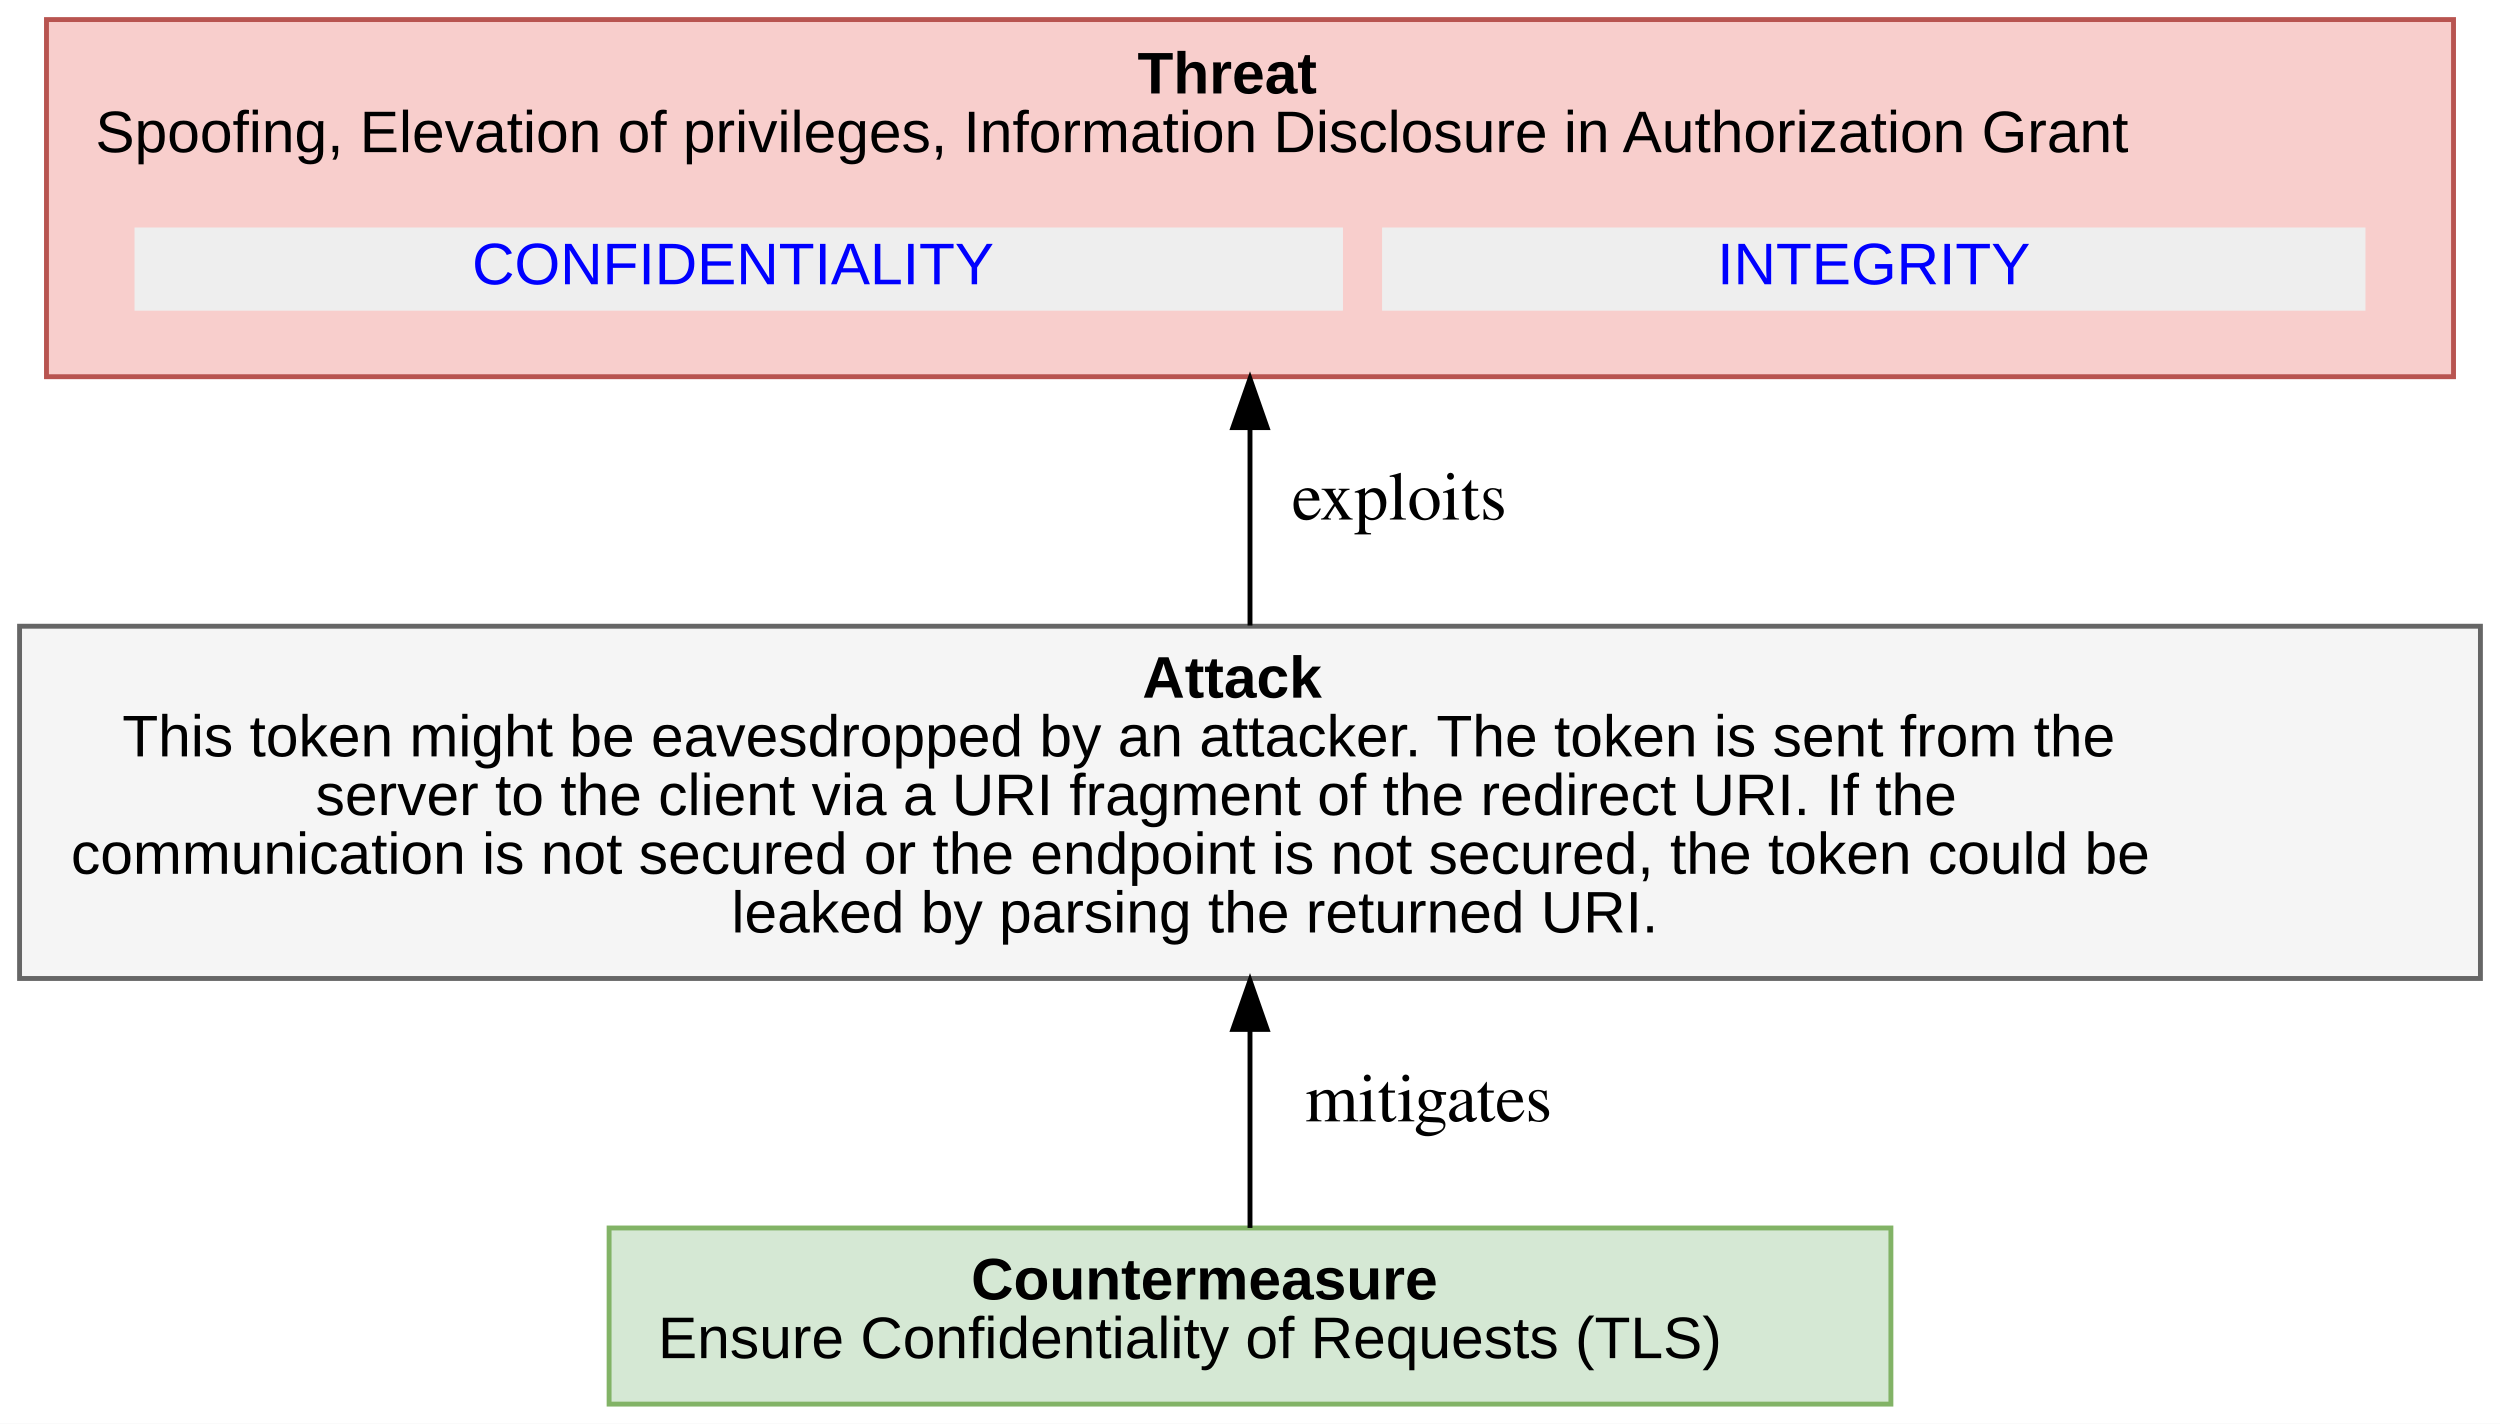
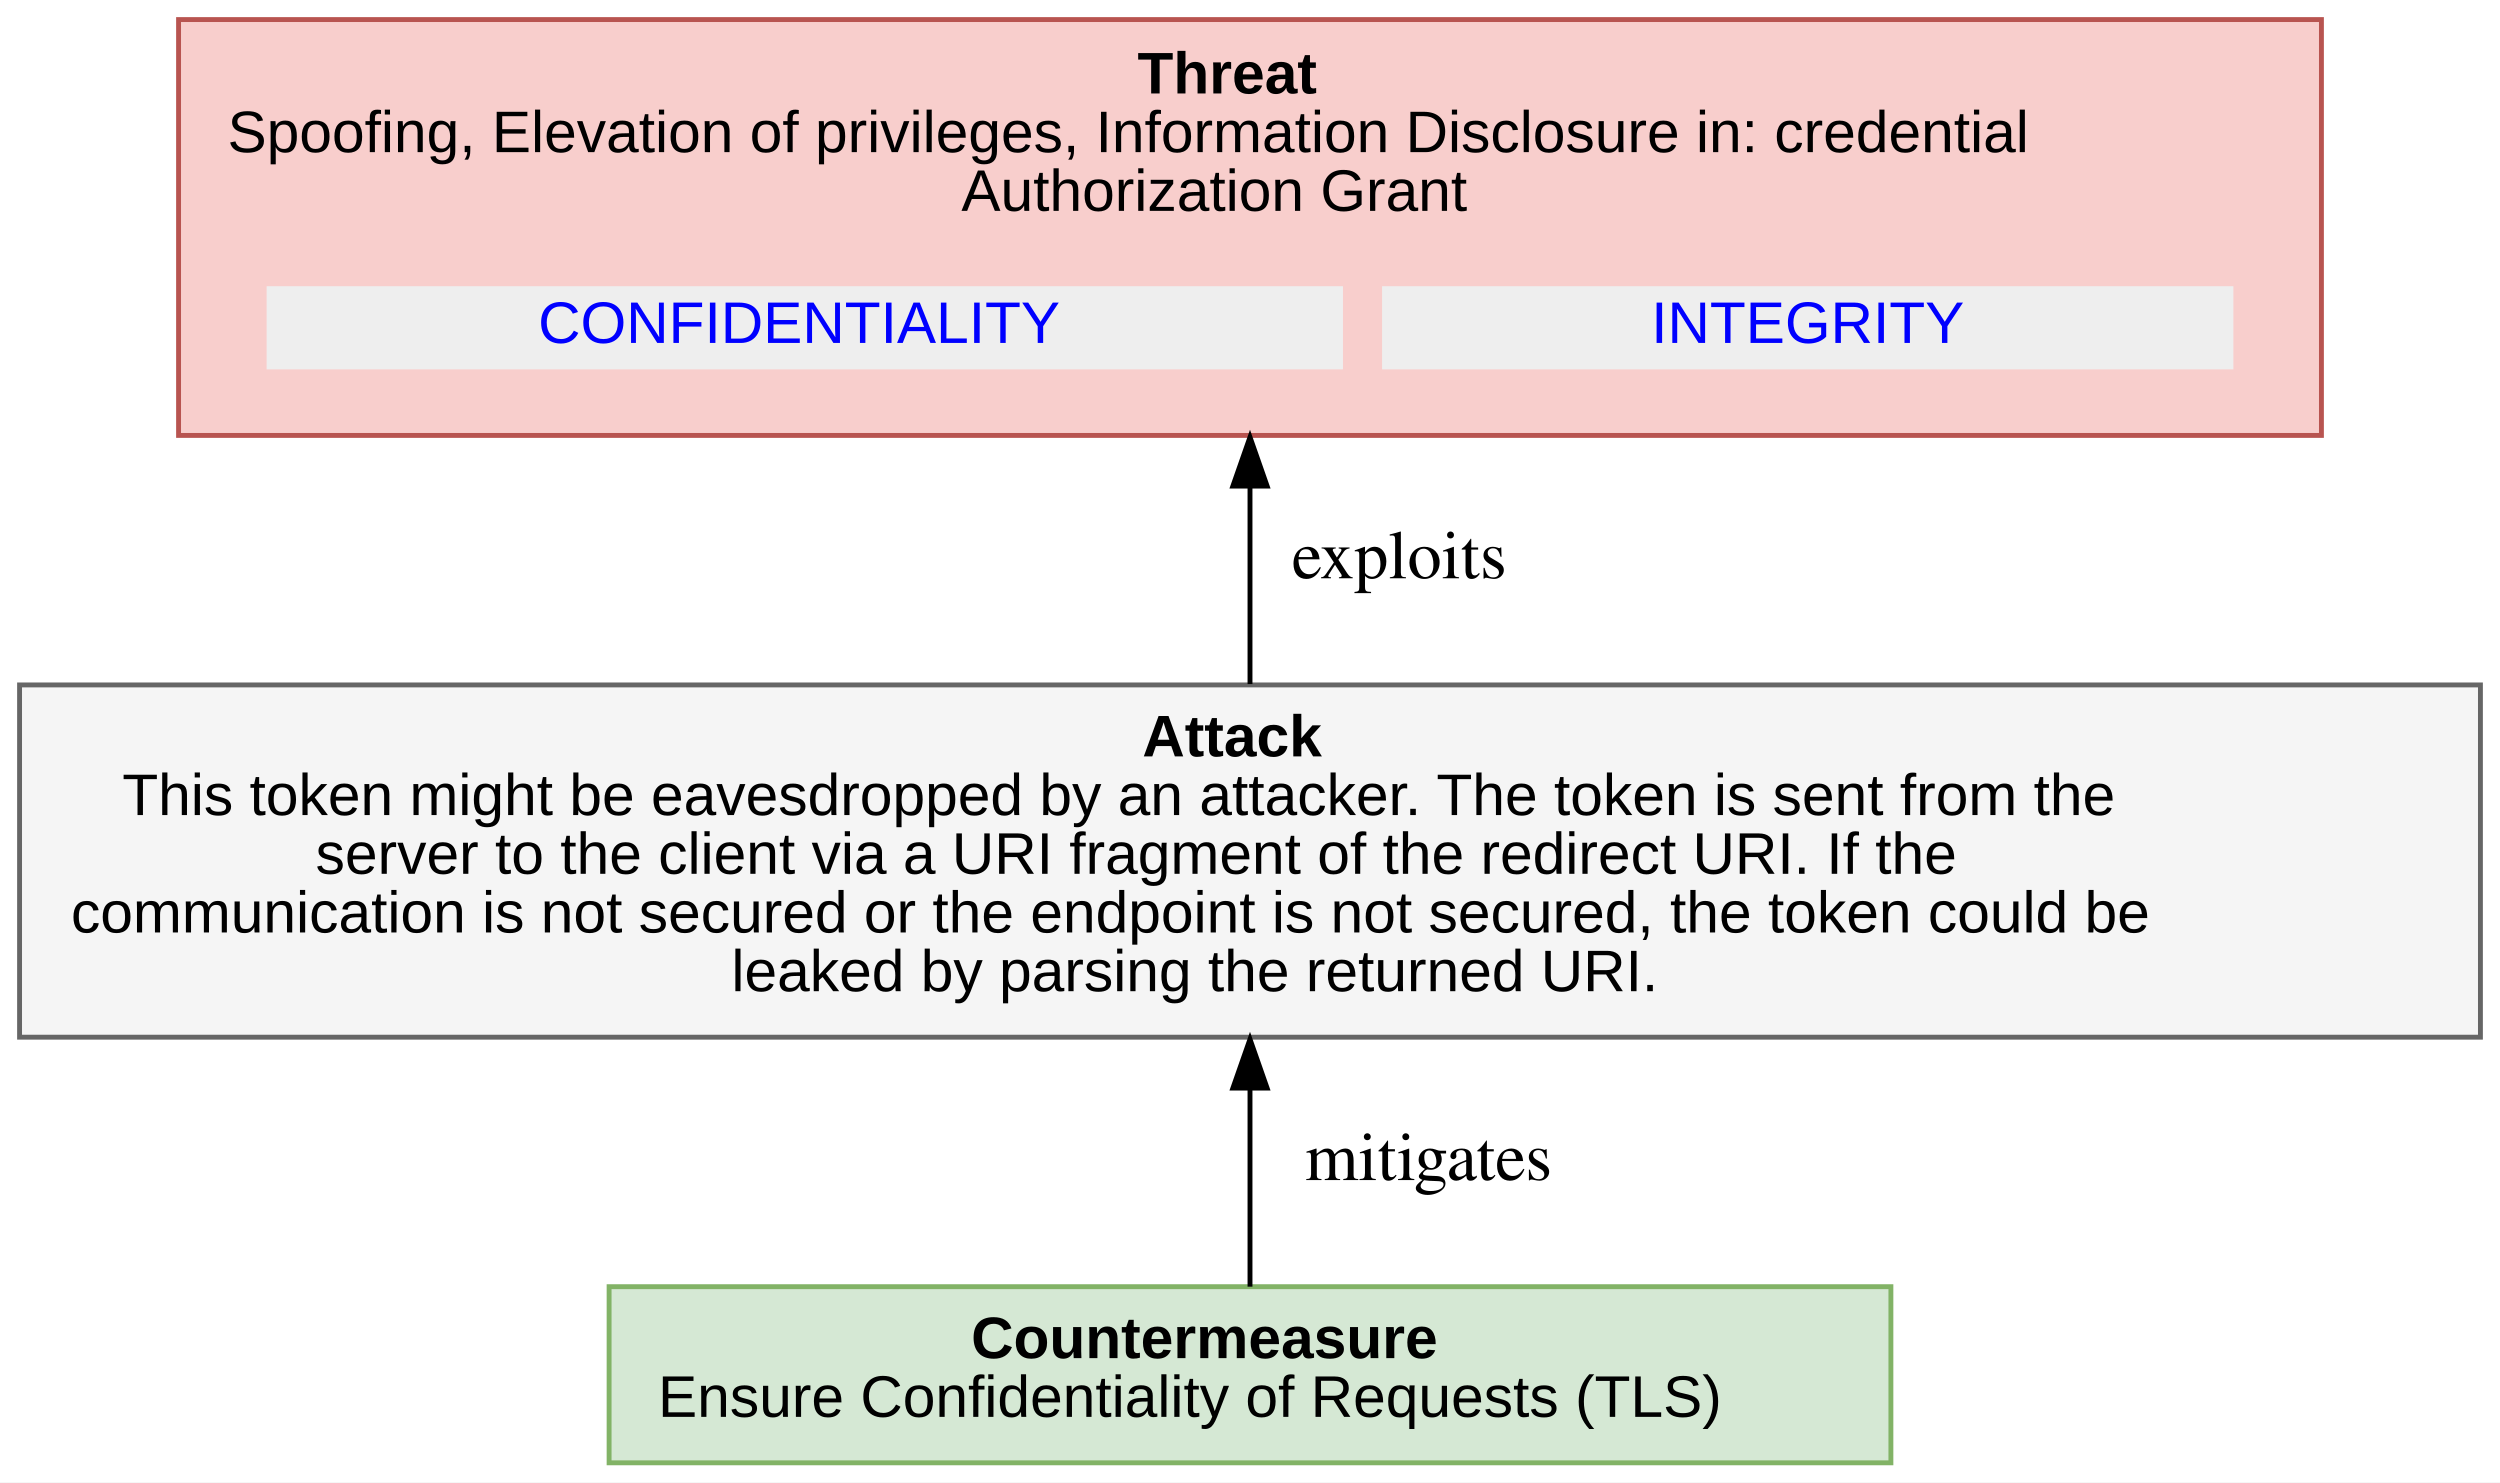
- <svg xmlns="http://www.w3.org/2000/svg" xmlns:xlink="http://www.w3.org/1999/xlink" width="511pt" height="291pt" viewBox="0.00 0.00 511.00 291.00">
-   <g id="graph0" class="graph" transform="scale(1 1) rotate(0) translate(4 287)">
-     <polygon fill="white" stroke="transparent" points="-4,4 -4,-287 507,-287 507,4 -4,4" />
+ <svg xmlns="http://www.w3.org/2000/svg" xmlns:xlink="http://www.w3.org/1999/xlink" width="511pt" height="303pt" viewBox="0.00 0.00 511.00 303.00">
+   <g id="graph0" class="graph" transform="scale(1 1) rotate(0) translate(4 299)">
+     <polygon fill="white" stroke="transparent" points="-4,4 -4,-299 507,-299 507,4 -4,4" />
    <g id="node1" class="node">
-       <polygon fill="#f8cecc" stroke="#b85450" points="497.5,-283 5.5,-283 5.5,-210 497.5,-210 497.5,-283" />
-       <text text-anchor="start" x="228.5" y="-267.9" font-family="Arial" font-weight="bold" font-size="12.00">Threat</text>
-       <text text-anchor="start" x="15.5" y="-255.9" font-family="Arial" font-size="12.00"> Spoofing, Elevation of privileges, Information Disclosure in Authorization Grant</text>
+       <polygon fill="#f8cecc" stroke="#b85450" points="470.5,-295 32.5,-295 32.5,-210 470.5,-210 470.5,-295" />
+       <text text-anchor="start" x="228.5" y="-279.9" font-family="Arial" font-weight="bold" font-size="12.00">Threat</text>
+       <text text-anchor="start" x="42.5" y="-267.9" font-family="Arial" font-size="12.00"> Spoofing, Elevation of privileges, Information Disclosure in: credential</text>
+       <text text-anchor="start" x="192.5" y="-255.9" font-family="Arial" font-size="12.00">Authorization Grant</text>
      <g id="a_node1_0">
        <a xlink:href="#OAuth2.CONFIDENTIALITY" xlink:title="&lt;TABLE&gt;">
-           <polygon fill="#eeeeee" stroke="transparent" points="23.5,-223.5 23.5,-240.5 270.5,-240.5 270.5,-223.5 23.5,-223.5" />
-           <text text-anchor="start" x="92.5" y="-228.9" font-family="Arial" font-size="12.00" fill="blue">CONFIDENTIALITY</text>
+           <polygon fill="#eeeeee" stroke="transparent" points="50.5,-223.5 50.5,-240.5 270.5,-240.5 270.5,-223.5 50.5,-223.5" />
+           <text text-anchor="start" x="106" y="-228.9" font-family="Arial" font-size="12.00" fill="blue">CONFIDENTIALITY</text>
        </a>
      </g>
      <g id="a_node1_1">
        <a xlink:href="#OAuth2.INTEGRITY" xlink:title="&lt;TABLE&gt;">
-           <polygon fill="#eeeeee" stroke="transparent" points="278.5,-223.5 278.5,-240.5 479.5,-240.5 479.5,-223.5 278.5,-223.5" />
-           <text text-anchor="start" x="347" y="-228.9" font-family="Arial" font-size="12.00" fill="blue">INTEGRITY</text>
+           <polygon fill="#eeeeee" stroke="transparent" points="278.5,-223.5 278.5,-240.5 452.5,-240.5 452.5,-223.5 278.5,-223.5" />
+           <text text-anchor="start" x="333.5" y="-228.9" font-family="Arial" font-size="12.00" fill="blue">INTEGRITY</text>
        </a>
      </g>
    </g>
    <g id="node2" class="node">
      <polygon fill="#f5f5f5" stroke="#666666" points="503,-159 0,-159 0,-87 503,-87 503,-159" />
      <text text-anchor="start" x="229.5" y="-144.4" font-family="Arial" font-weight="bold" font-size="12.00">Attack</text>
      <text text-anchor="start" x="21" y="-132.4" font-family="Arial" font-size="12.00">This token might be eavesdropped by an attacker. The token is sent from the</text>
      <text text-anchor="start" x="60.5" y="-120.4" font-family="Arial" font-size="12.00">server to the client via a URI fragment of the redirect URI. If the</text>
      <text text-anchor="start" x="10.5" y="-108.4" font-family="Arial" font-size="12.00">communication is not secured or the endpoint is not secured, the token could be</text>
      <text text-anchor="start" x="145.5" y="-96.4" font-family="Arial" font-size="12.00">leaked by parsing the returned URI.</text>
    </g>
    <g id="edge1" class="edge">
-       <path fill="none" stroke="black" d="M251.5,-159.14C251.5,-171.76 251.5,-186.19 251.5,-199.59" />
-       <polygon fill="black" stroke="black" points="248,-199.59 251.5,-209.59 255,-199.59 248,-199.59" />
+       <path fill="none" stroke="black" d="M251.5,-159.18C251.5,-171.63 251.5,-185.92 251.5,-199.47" />
+       <polygon fill="black" stroke="black" points="248,-199.65 251.5,-209.65 255,-199.65 248,-199.65" />
      <text text-anchor="middle" x="282" y="-180.8" font-family="Times,serif" font-size="14.00"> exploits</text>
    </g>
    <g id="node3" class="node">
      <polygon fill="#d5e8d4" stroke="#82b366" points="382.5,-36 120.5,-36 120.5,0 382.5,0 382.5,-36" />
      <text text-anchor="start" x="194.5" y="-21.4" font-family="Arial" font-weight="bold" font-size="12.00">Countermeasure</text>
      <text text-anchor="start" x="130.5" y="-9.4" font-family="Arial" font-size="12.00"> Ensure Confidentiality of Requests (TLS)</text>
    </g>
    <g id="edge2" class="edge">
      <path fill="none" stroke="black" d="M251.5,-36.01C251.5,-47.04 251.5,-61.99 251.5,-76.32" />
      <polygon fill="black" stroke="black" points="248,-76.59 251.5,-86.59 255,-76.59 248,-76.59" />
      <text text-anchor="middle" x="288" y="-57.8" font-family="Times,serif" font-size="14.00"> mitigates</text>
    </g>
  </g>
</svg>
